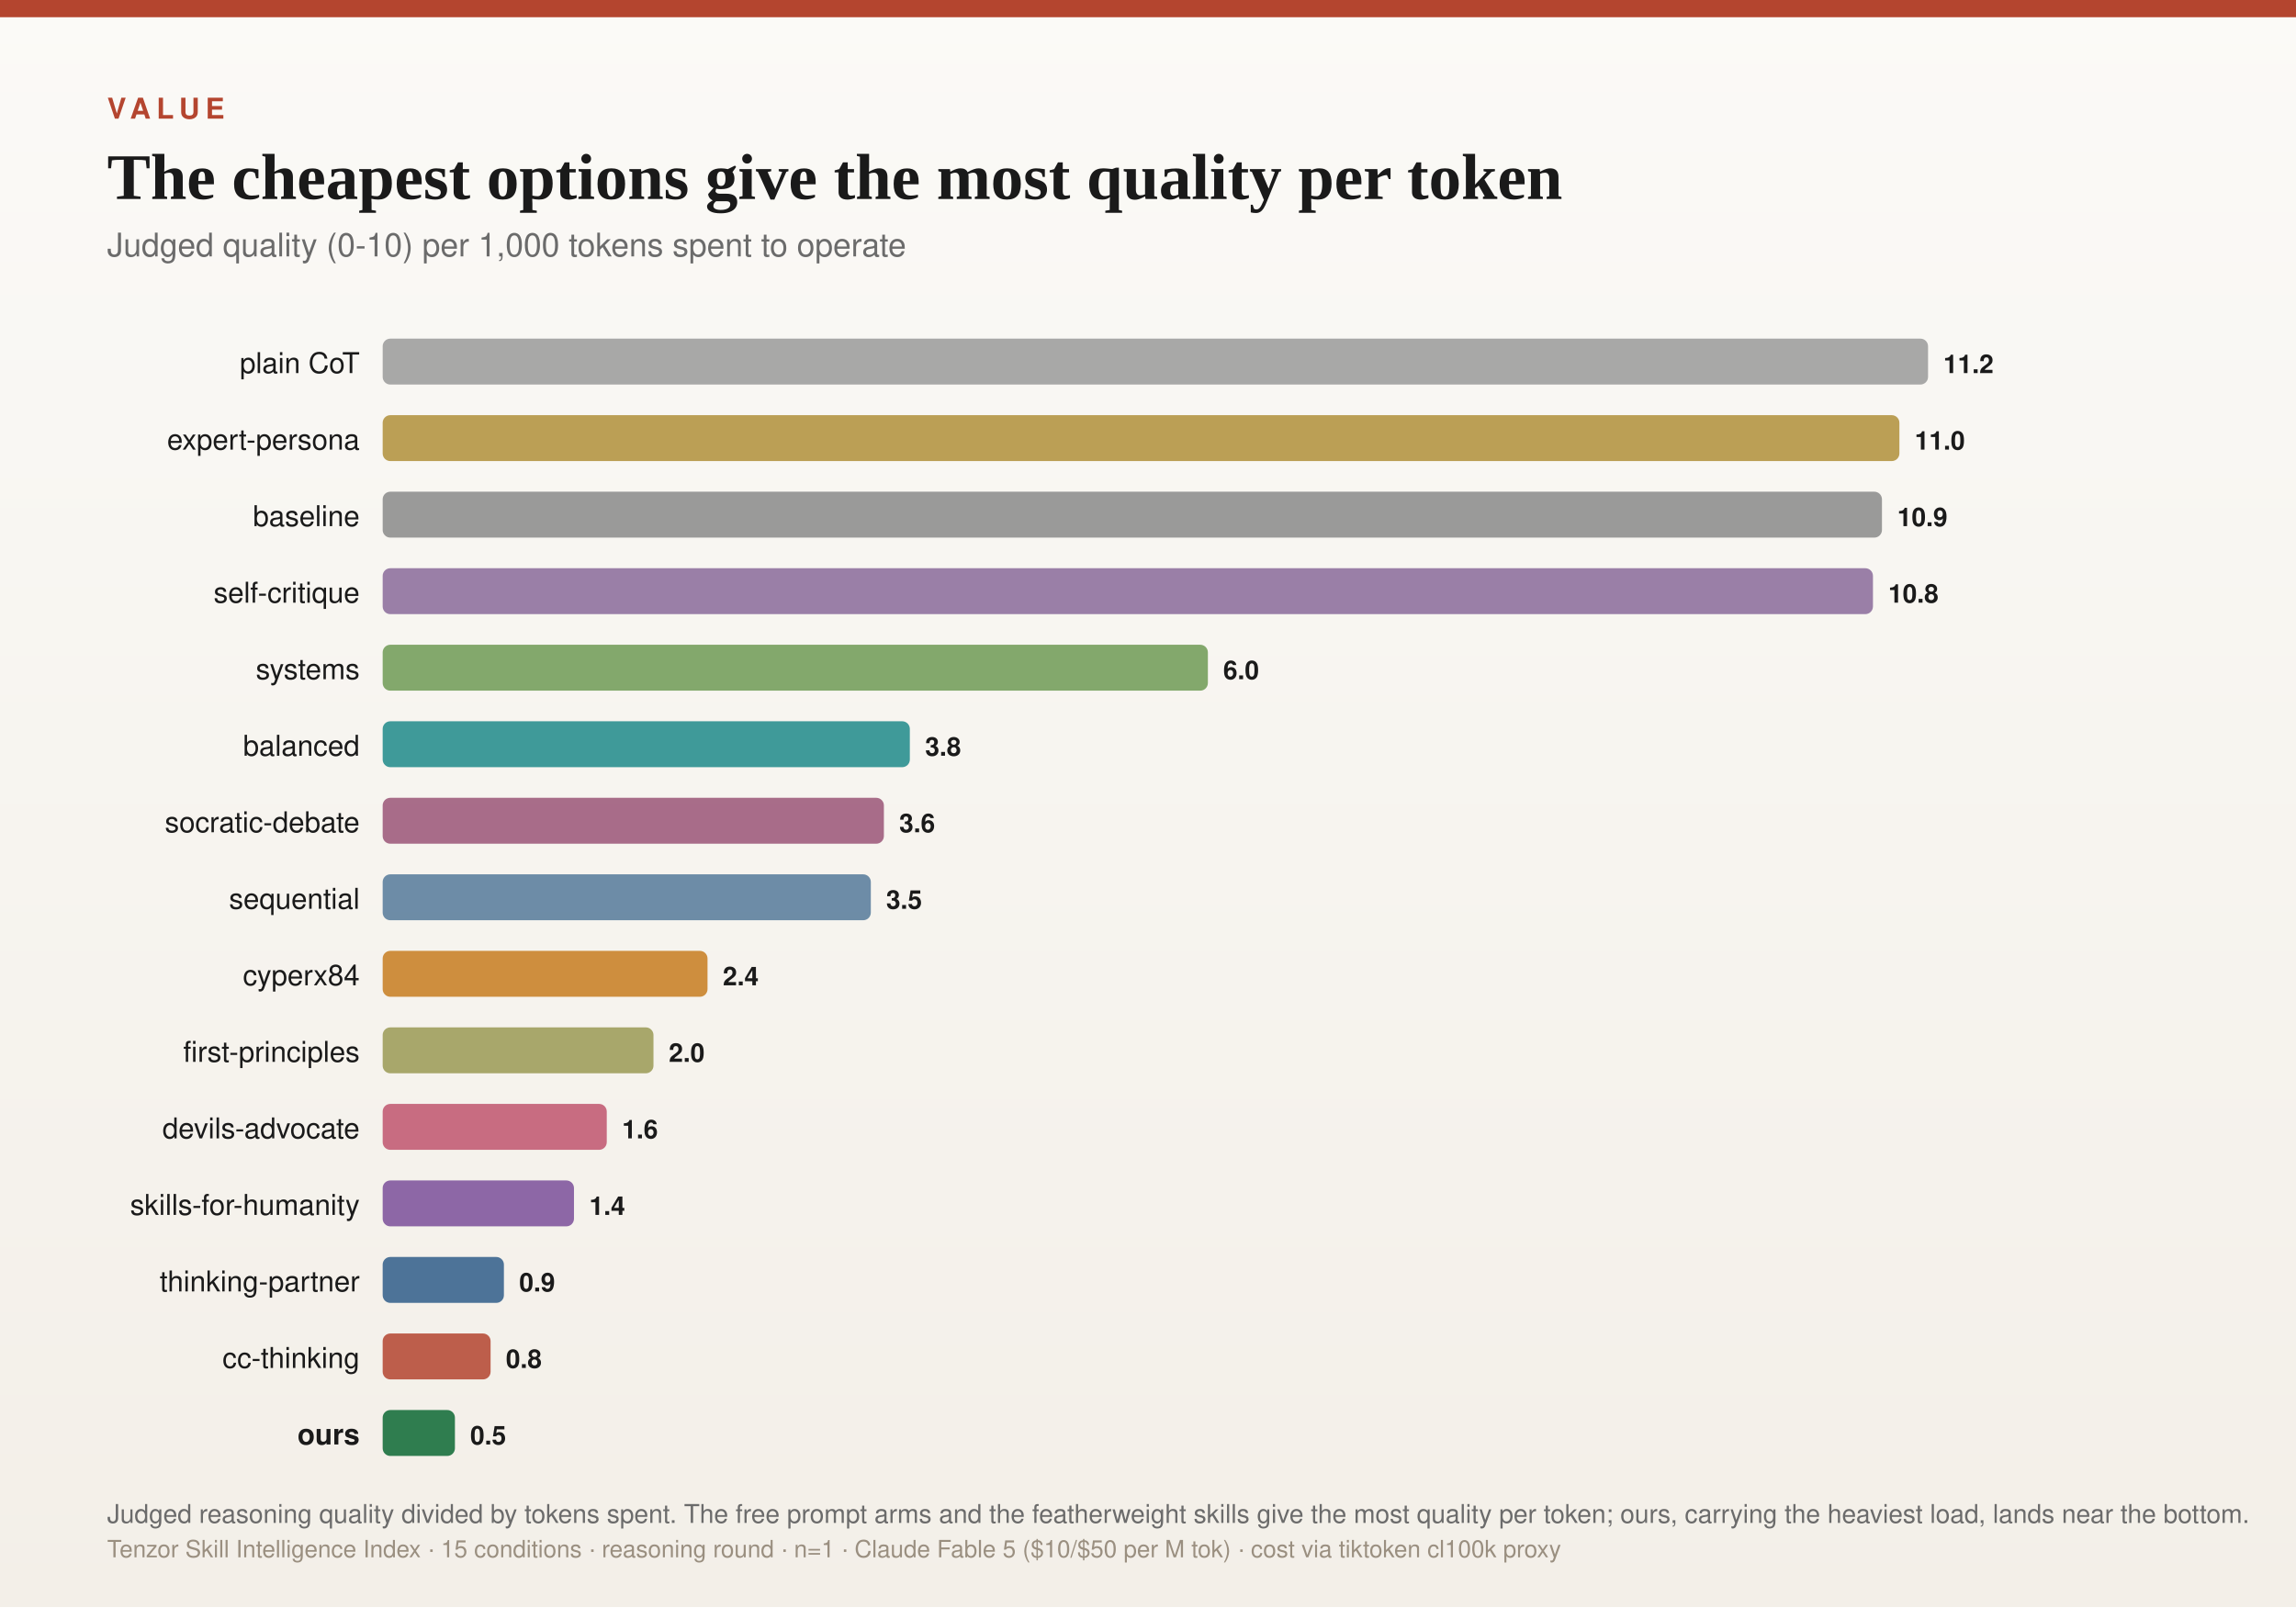
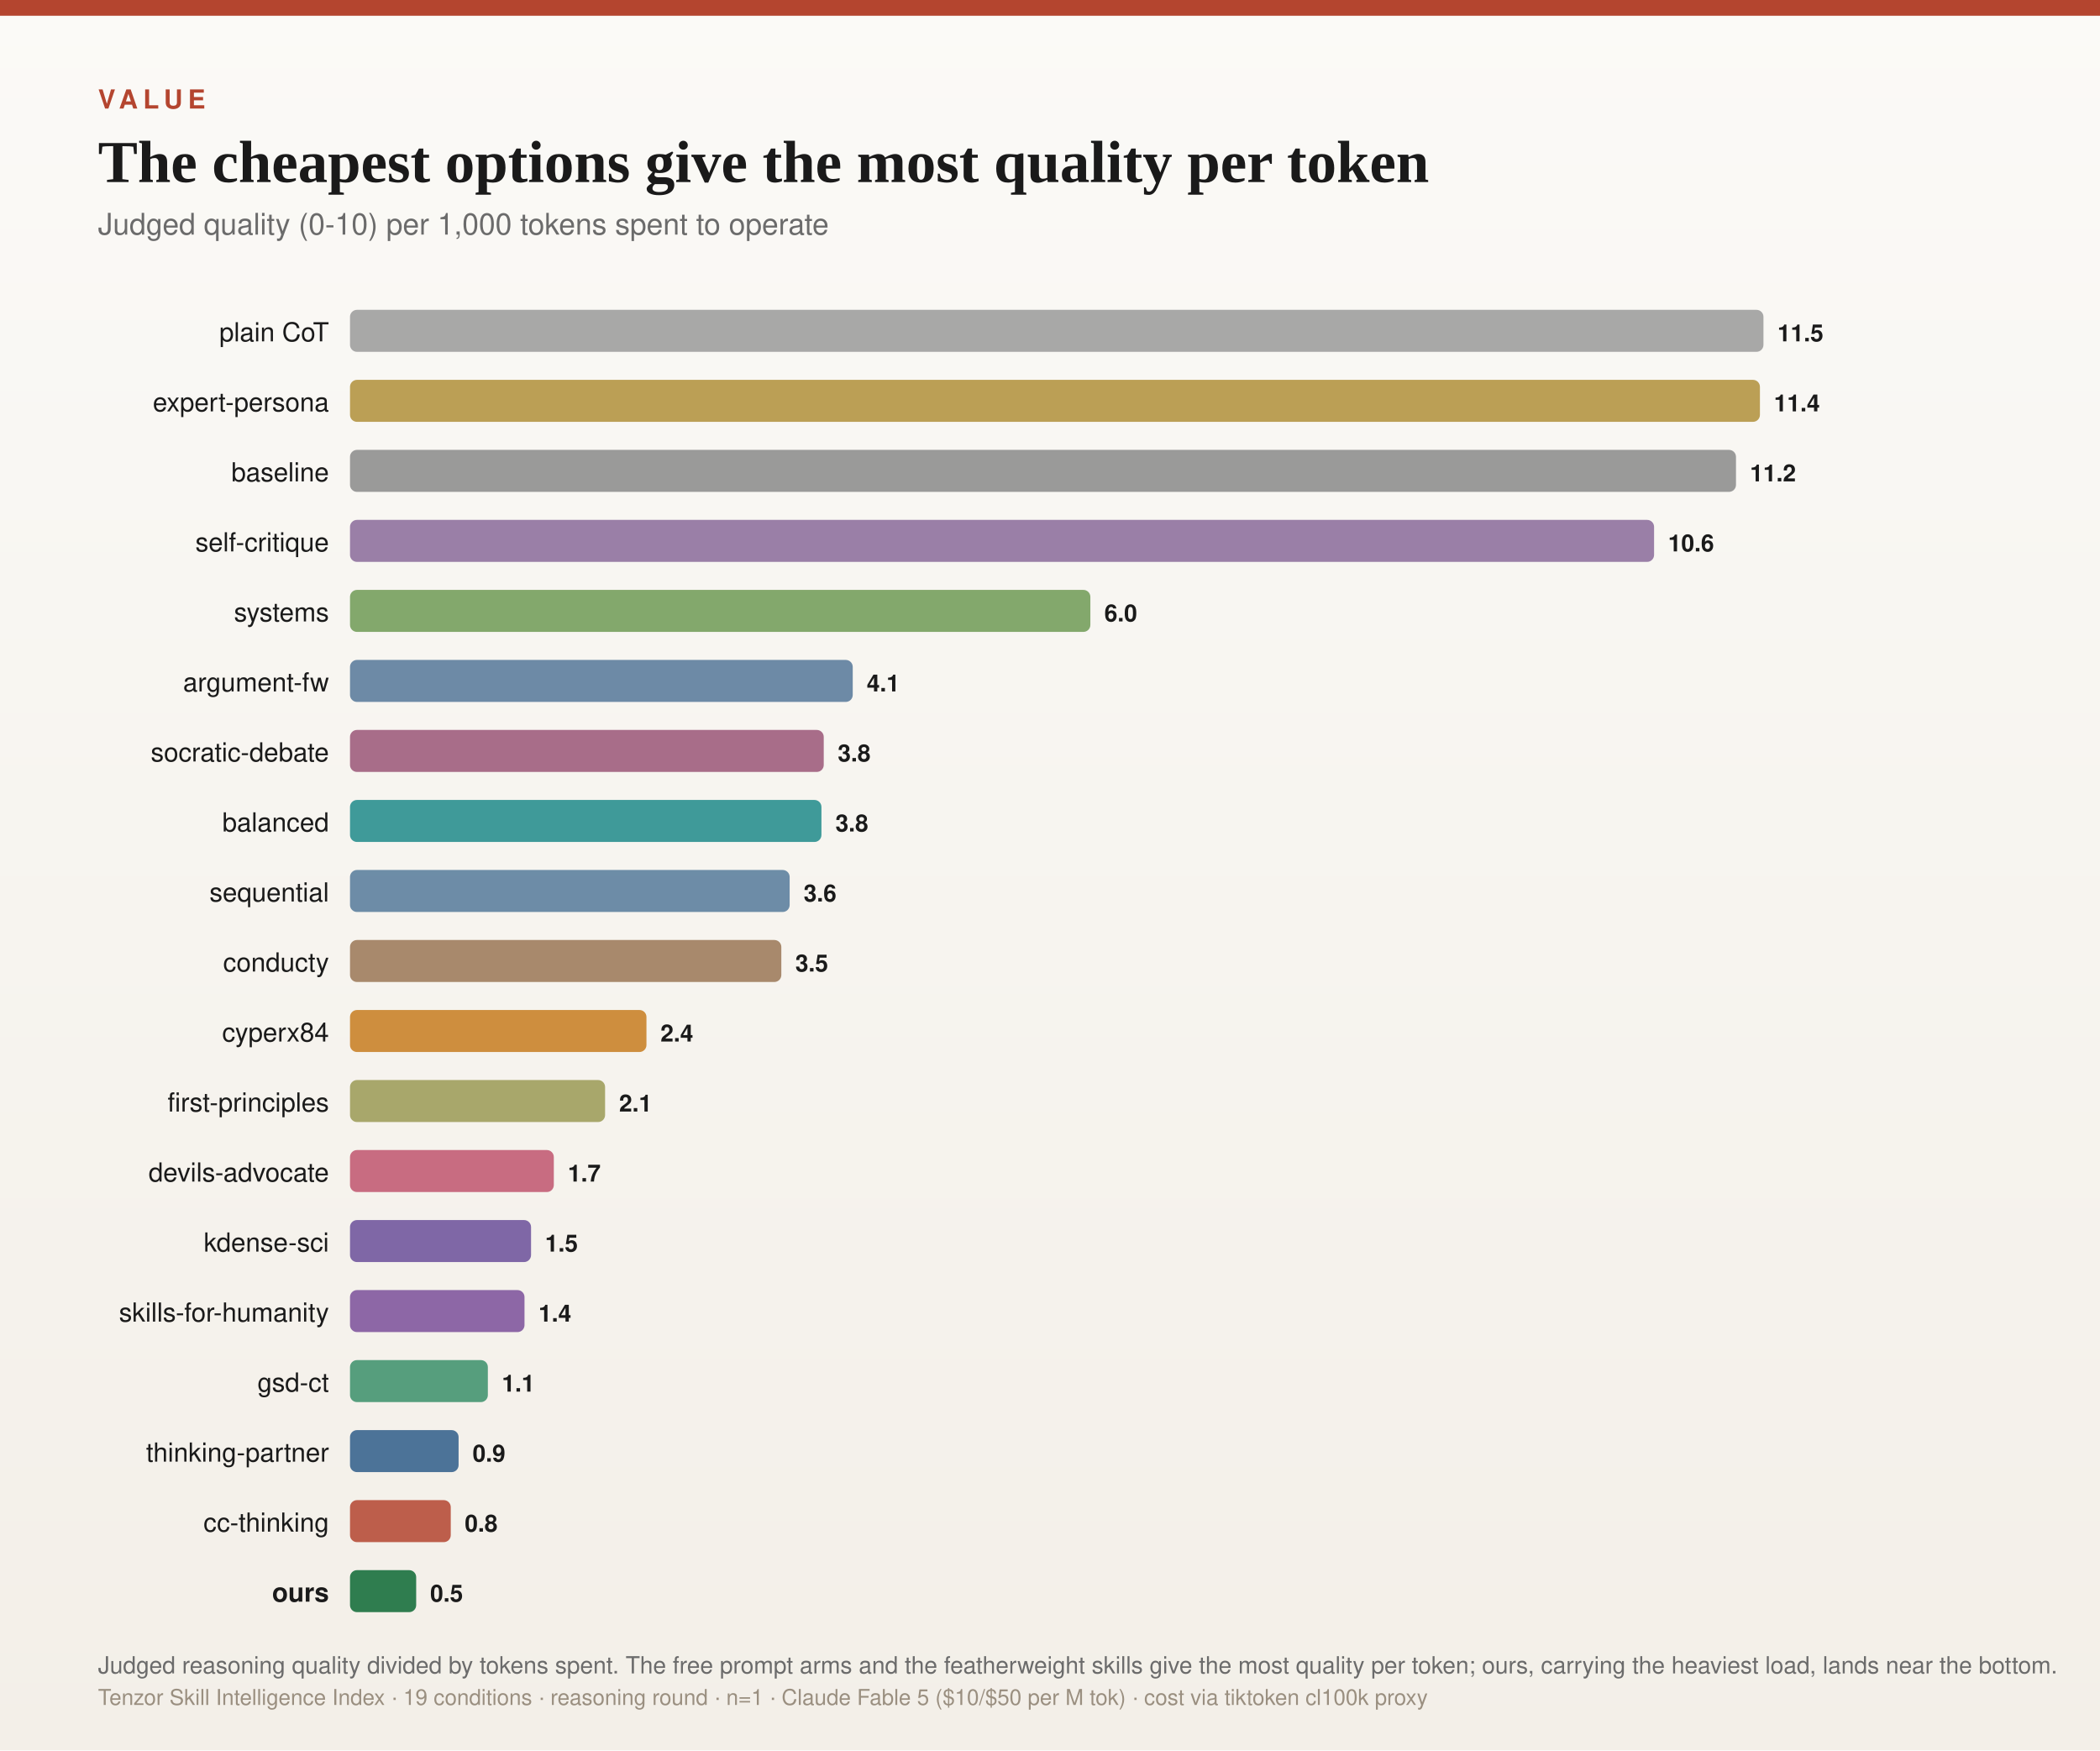
- <svg xmlns="http://www.w3.org/2000/svg" viewBox="0 0 1200 840" font-family="Georgia,'Times New Roman',serif">
+ <svg xmlns="http://www.w3.org/2000/svg" viewBox="0 0 1200 1000" font-family="Georgia,'Times New Roman',serif">
  <defs>
    <linearGradient id="bg" x1="0" y1="0" x2="0" y2="1">
      <stop offset="0" stop-color="#fbfaf7" />
      <stop offset="1" stop-color="#f3efe8" />
    </linearGradient>
  </defs>
-   <rect width="1200" height="840" fill="url(#bg)" />
+   <rect width="1200" height="1000" fill="url(#bg)" />
  <rect x="0" y="0" width="1200" height="9" fill="#b4452f" />
  <text x="56" y="62" font-size="15" letter-spacing="3" fill="#b4452f" font-family="Helvetica,Arial,sans-serif" font-weight="700">VALUE</text>
  <text x="56" y="104" font-size="34" fill="#1a1a1a" font-weight="700">The cheapest options give the most quality per token</text>
  <text x="56" y="134" font-size="17" fill="#6b6b6b" font-family="Helvetica,Arial,sans-serif">Judged quality (0-10) per 1,000 tokens spent to operate</text>
  <text x="188" y="195" text-anchor="end" font-size="15" fill="#1a1a1a" font-family="Helvetica,Arial,sans-serif">plain CoT</text>
  <rect x="200" y="177" width="807.692" height="24" rx="4" fill="#9a9a9a" fill-opacity="0.85" />
-   <text x="1015.692" y="195" font-size="13.5" fill="#1a1a1a" font-family="Helvetica,Arial,sans-serif" font-weight="700">11.2</text>
+   <text x="1015.692" y="195" font-size="13.5" fill="#1a1a1a" font-family="Helvetica,Arial,sans-serif" font-weight="700">11.5</text>
  <text x="188" y="235" text-anchor="end" font-size="15" fill="#1a1a1a" font-family="Helvetica,Arial,sans-serif">expert-persona</text>
-   <rect x="200" y="217" width="792.719" height="24" rx="4" fill="#b0903a" fill-opacity="0.85" />
-   <text x="1000.719" y="235" font-size="13.5" fill="#1a1a1a" font-family="Helvetica,Arial,sans-serif" font-weight="700">11.0</text>
+   <rect x="200" y="217" width="805.676" height="24" rx="4" fill="#b0903a" fill-opacity="0.85" />
+   <text x="1013.676" y="235" font-size="13.5" fill="#1a1a1a" font-family="Helvetica,Arial,sans-serif" font-weight="700">11.4</text>
  <text x="188" y="275" text-anchor="end" font-size="15" fill="#1a1a1a" font-family="Helvetica,Arial,sans-serif">baseline</text>
-   <rect x="200" y="257" width="783.607" height="24" rx="4" fill="#8a8a8a" fill-opacity="0.85" />
-   <text x="991.607" y="275" font-size="13.5" fill="#1a1a1a" font-family="Helvetica,Arial,sans-serif" font-weight="700">10.9</text>
+   <rect x="200" y="257" width="791.99" height="24" rx="4" fill="#8a8a8a" fill-opacity="0.85" />
+   <text x="999.99" y="275" font-size="13.5" fill="#1a1a1a" font-family="Helvetica,Arial,sans-serif" font-weight="700">11.2</text>
  <text x="188" y="315" text-anchor="end" font-size="15" fill="#1a1a1a" font-family="Helvetica,Arial,sans-serif">self-critique</text>
-   <rect x="200" y="297" width="778.897" height="24" rx="4" fill="#8a6a9a" fill-opacity="0.85" />
-   <text x="986.897" y="315" font-size="13.5" fill="#1a1a1a" font-family="Helvetica,Arial,sans-serif" font-weight="700">10.8</text>
+   <rect x="200" y="297" width="745.191" height="24" rx="4" fill="#8a6a9a" fill-opacity="0.85" />
+   <text x="953.191" y="315" font-size="13.5" fill="#1a1a1a" font-family="Helvetica,Arial,sans-serif" font-weight="700">10.6</text>
  <text x="188" y="355" text-anchor="end" font-size="15" fill="#1a1a1a" font-family="Helvetica,Arial,sans-serif">systems</text>
-   <rect x="200" y="337" width="431.3" height="24" rx="4" fill="#6f9a55" fill-opacity="0.85" />
-   <text x="639.3" y="355" font-size="13.5" fill="#1a1a1a" font-family="Helvetica,Arial,sans-serif" font-weight="700">6.0</text>
-   <text x="188" y="395" text-anchor="end" font-size="15" fill="#1a1a1a" font-family="Helvetica,Arial,sans-serif">balanced</text>
-   <rect x="200" y="377" width="275.521" height="24" rx="4" fill="#1f8a8a" fill-opacity="0.85" />
-   <text x="483.521" y="395" font-size="13.5" fill="#1a1a1a" font-family="Helvetica,Arial,sans-serif" font-weight="700">3.8</text>
+   <rect x="200" y="337" width="423.063" height="24" rx="4" fill="#6f9a55" fill-opacity="0.85" />
+   <text x="631.063" y="355" font-size="13.5" fill="#1a1a1a" font-family="Helvetica,Arial,sans-serif" font-weight="700">6.0</text>
+   <text x="188" y="395" text-anchor="end" font-size="15" fill="#1a1a1a" font-family="Helvetica,Arial,sans-serif">argument-fw</text>
+   <rect x="200" y="377" width="287.279" height="24" rx="4" fill="#557799" fill-opacity="0.85" />
+   <text x="495.279" y="395" font-size="13.5" fill="#1a1a1a" font-family="Helvetica,Arial,sans-serif" font-weight="700">4.1</text>
  <text x="188" y="435" text-anchor="end" font-size="15" fill="#1a1a1a" font-family="Helvetica,Arial,sans-serif">socratic-debate</text>
-   <rect x="200" y="417" width="261.965" height="24" rx="4" fill="#9a5577" fill-opacity="0.85" />
-   <text x="469.965" y="435" font-size="13.5" fill="#1a1a1a" font-family="Helvetica,Arial,sans-serif" font-weight="700">3.6</text>
-   <text x="188" y="475" text-anchor="end" font-size="15" fill="#1a1a1a" font-family="Helvetica,Arial,sans-serif">sequential</text>
-   <rect x="200" y="457" width="255.14" height="24" rx="4" fill="#557a9a" fill-opacity="0.85" />
-   <text x="463.14" y="475" font-size="13.5" fill="#1a1a1a" font-family="Helvetica,Arial,sans-serif" font-weight="700">3.5</text>
-   <text x="188" y="515" text-anchor="end" font-size="15" fill="#1a1a1a" font-family="Helvetica,Arial,sans-serif">cyperx84</text>
-   <rect x="200" y="497" width="169.781" height="24" rx="4" fill="#c77d20" fill-opacity="0.85" />
-   <text x="377.781" y="515" font-size="13.5" fill="#1a1a1a" font-family="Helvetica,Arial,sans-serif" font-weight="700">2.4</text>
-   <text x="188" y="555" text-anchor="end" font-size="15" fill="#1a1a1a" font-family="Helvetica,Arial,sans-serif">first-principles</text>
-   <rect x="200" y="537" width="141.54" height="24" rx="4" fill="#9a9a55" fill-opacity="0.85" />
-   <text x="349.54" y="555" font-size="13.5" fill="#1a1a1a" font-family="Helvetica,Arial,sans-serif" font-weight="700">2.0</text>
-   <text x="188" y="595" text-anchor="end" font-size="15" fill="#1a1a1a" font-family="Helvetica,Arial,sans-serif">devils-advocate</text>
-   <rect x="200" y="577" width="117.122" height="24" rx="4" fill="#c0556f" fill-opacity="0.85" />
-   <text x="325.122" y="595" font-size="13.5" fill="#1a1a1a" font-family="Helvetica,Arial,sans-serif" font-weight="700">1.6</text>
-   <text x="188" y="635" text-anchor="end" font-size="15" fill="#1a1a1a" font-family="Helvetica,Arial,sans-serif">skills-for-humanity</text>
-   <rect x="200" y="617" width="99.988" height="24" rx="4" fill="#7a4f9a" fill-opacity="0.85" />
-   <text x="307.988" y="635" font-size="13.5" fill="#1a1a1a" font-family="Helvetica,Arial,sans-serif" font-weight="700">1.4</text>
-   <text x="188" y="675" text-anchor="end" font-size="15" fill="#1a1a1a" font-family="Helvetica,Arial,sans-serif">thinking-partner</text>
-   <rect x="200" y="657" width="63.368" height="24" rx="4" fill="#2f5d8a" fill-opacity="0.85" />
-   <text x="271.368" y="675" font-size="13.5" fill="#1a1a1a" font-family="Helvetica,Arial,sans-serif" font-weight="700">0.9</text>
-   <text x="188" y="715" text-anchor="end" font-size="15" fill="#1a1a1a" font-family="Helvetica,Arial,sans-serif">cc-thinking</text>
-   <rect x="200" y="697" width="56.406" height="24" rx="4" fill="#b4452f" fill-opacity="0.85" />
-   <text x="264.406" y="715" font-size="13.5" fill="#1a1a1a" font-family="Helvetica,Arial,sans-serif" font-weight="700">0.8</text>
-   <text x="188" y="755" text-anchor="end" font-size="15" fill="#1a1a1a" font-family="Helvetica,Arial,sans-serif" font-weight="700">ours</text>
-   <rect x="200" y="737" width="37.766" height="24" rx="4" fill="#2f7d4f" fill-opacity="1" />
-   <text x="245.766" y="755" font-size="13.5" fill="#1a1a1a" font-family="Helvetica,Arial,sans-serif" font-weight="700">0.5</text>
-   <text x="56" y="796" font-size="13.5" fill="#6b6b6b" font-family="Helvetica,Arial,sans-serif">Judged reasoning quality divided by tokens spent. The free prompt arms and the featherweight skills give the most quality per token; ours, carrying the heaviest load, lands near the bottom.</text>
-   <text x="56" y="814" font-size="12.5" fill="#9a8f80" font-family="Helvetica,Arial,sans-serif">Tenzor Skill Intelligence Index · 15 conditions · reasoning round · n=1 · Claude Fable 5 ($10/$50 per M tok) · cost via tiktoken cl100k proxy</text>
+   <rect x="200" y="417" width="270.713" height="24" rx="4" fill="#9a5577" fill-opacity="0.85" />
+   <text x="478.713" y="435" font-size="13.5" fill="#1a1a1a" font-family="Helvetica,Arial,sans-serif" font-weight="700">3.8</text>
+   <text x="188" y="475" text-anchor="end" font-size="15" fill="#1a1a1a" font-family="Helvetica,Arial,sans-serif">balanced</text>
+   <rect x="200" y="457" width="269.391" height="24" rx="4" fill="#1f8a8a" fill-opacity="0.85" />
+   <text x="477.391" y="475" font-size="13.5" fill="#1a1a1a" font-family="Helvetica,Arial,sans-serif" font-weight="700">3.8</text>
+   <text x="188" y="515" text-anchor="end" font-size="15" fill="#1a1a1a" font-family="Helvetica,Arial,sans-serif">sequential</text>
+   <rect x="200" y="497" width="251.232" height="24" rx="4" fill="#557a9a" fill-opacity="0.85" />
+   <text x="459.232" y="515" font-size="13.5" fill="#1a1a1a" font-family="Helvetica,Arial,sans-serif" font-weight="700">3.6</text>
+   <text x="188" y="555" text-anchor="end" font-size="15" fill="#1a1a1a" font-family="Helvetica,Arial,sans-serif">conducty</text>
+   <rect x="200" y="537" width="246.471" height="24" rx="4" fill="#9a7755" fill-opacity="0.85" />
+   <text x="454.471" y="555" font-size="13.5" fill="#1a1a1a" font-family="Helvetica,Arial,sans-serif" font-weight="700">3.5</text>
+   <text x="188" y="595" text-anchor="end" font-size="15" fill="#1a1a1a" font-family="Helvetica,Arial,sans-serif">cyperx84</text>
+   <rect x="200" y="577" width="169.406" height="24" rx="4" fill="#c77d20" fill-opacity="0.85" />
+   <text x="377.406" y="595" font-size="13.5" fill="#1a1a1a" font-family="Helvetica,Arial,sans-serif" font-weight="700">2.4</text>
+   <text x="188" y="635" text-anchor="end" font-size="15" fill="#1a1a1a" font-family="Helvetica,Arial,sans-serif">first-principles</text>
+   <rect x="200" y="617" width="145.764" height="24" rx="4" fill="#9a9a55" fill-opacity="0.85" />
+   <text x="353.764" y="635" font-size="13.5" fill="#1a1a1a" font-family="Helvetica,Arial,sans-serif" font-weight="700">2.1</text>
+   <text x="188" y="675" text-anchor="end" font-size="15" fill="#1a1a1a" font-family="Helvetica,Arial,sans-serif">devils-advocate</text>
+   <rect x="200" y="657" width="116.468" height="24" rx="4" fill="#c0556f" fill-opacity="0.85" />
+   <text x="324.468" y="675" font-size="13.5" fill="#1a1a1a" font-family="Helvetica,Arial,sans-serif" font-weight="700">1.7</text>
+   <text x="188" y="715" text-anchor="end" font-size="15" fill="#1a1a1a" font-family="Helvetica,Arial,sans-serif">kdense-sci</text>
+   <rect x="200" y="697" width="103.455" height="24" rx="4" fill="#6a4f9a" fill-opacity="0.85" />
+   <text x="311.455" y="715" font-size="13.5" fill="#1a1a1a" font-family="Helvetica,Arial,sans-serif" font-weight="700">1.5</text>
+   <text x="188" y="755" text-anchor="end" font-size="15" fill="#1a1a1a" font-family="Helvetica,Arial,sans-serif">skills-for-humanity</text>
+   <rect x="200" y="737" width="99.719" height="24" rx="4" fill="#7a4f9a" fill-opacity="0.85" />
+   <text x="307.719" y="755" font-size="13.5" fill="#1a1a1a" font-family="Helvetica,Arial,sans-serif" font-weight="700">1.4</text>
+   <text x="188" y="795" text-anchor="end" font-size="15" fill="#1a1a1a" font-family="Helvetica,Arial,sans-serif">gsd-ct</text>
+   <rect x="200" y="777" width="78.772" height="24" rx="4" fill="#3a8f6a" fill-opacity="0.85" />
+   <text x="286.772" y="795" font-size="13.5" fill="#1a1a1a" font-family="Helvetica,Arial,sans-serif" font-weight="700">1.1</text>
+   <text x="188" y="835" text-anchor="end" font-size="15" fill="#1a1a1a" font-family="Helvetica,Arial,sans-serif">thinking-partner</text>
+   <rect x="200" y="817" width="62.054" height="24" rx="4" fill="#2f5d8a" fill-opacity="0.85" />
+   <text x="270.054" y="835" font-size="13.5" fill="#1a1a1a" font-family="Helvetica,Arial,sans-serif" font-weight="700">0.9</text>
+   <text x="188" y="875" text-anchor="end" font-size="15" fill="#1a1a1a" font-family="Helvetica,Arial,sans-serif">cc-thinking</text>
+   <rect x="200" y="857" width="57.577" height="24" rx="4" fill="#b4452f" fill-opacity="0.85" />
+   <text x="265.577" y="875" font-size="13.5" fill="#1a1a1a" font-family="Helvetica,Arial,sans-serif" font-weight="700">0.8</text>
+   <text x="188" y="915" text-anchor="end" font-size="15" fill="#1a1a1a" font-family="Helvetica,Arial,sans-serif" font-weight="700">ours</text>
+   <rect x="200" y="897" width="37.815" height="24" rx="4" fill="#2f7d4f" fill-opacity="1" />
+   <text x="245.815" y="915" font-size="13.5" fill="#1a1a1a" font-family="Helvetica,Arial,sans-serif" font-weight="700">0.5</text>
+   <text x="56" y="956" font-size="13.5" fill="#6b6b6b" font-family="Helvetica,Arial,sans-serif">Judged reasoning quality divided by tokens spent. The free prompt arms and the featherweight skills give the most quality per token; ours, carrying the heaviest load, lands near the bottom.</text>
+   <text x="56" y="974" font-size="12.5" fill="#9a8f80" font-family="Helvetica,Arial,sans-serif">Tenzor Skill Intelligence Index · 19 conditions · reasoning round · n=1 · Claude Fable 5 ($10/$50 per M tok) · cost via tiktoken cl100k proxy</text>
</svg>
